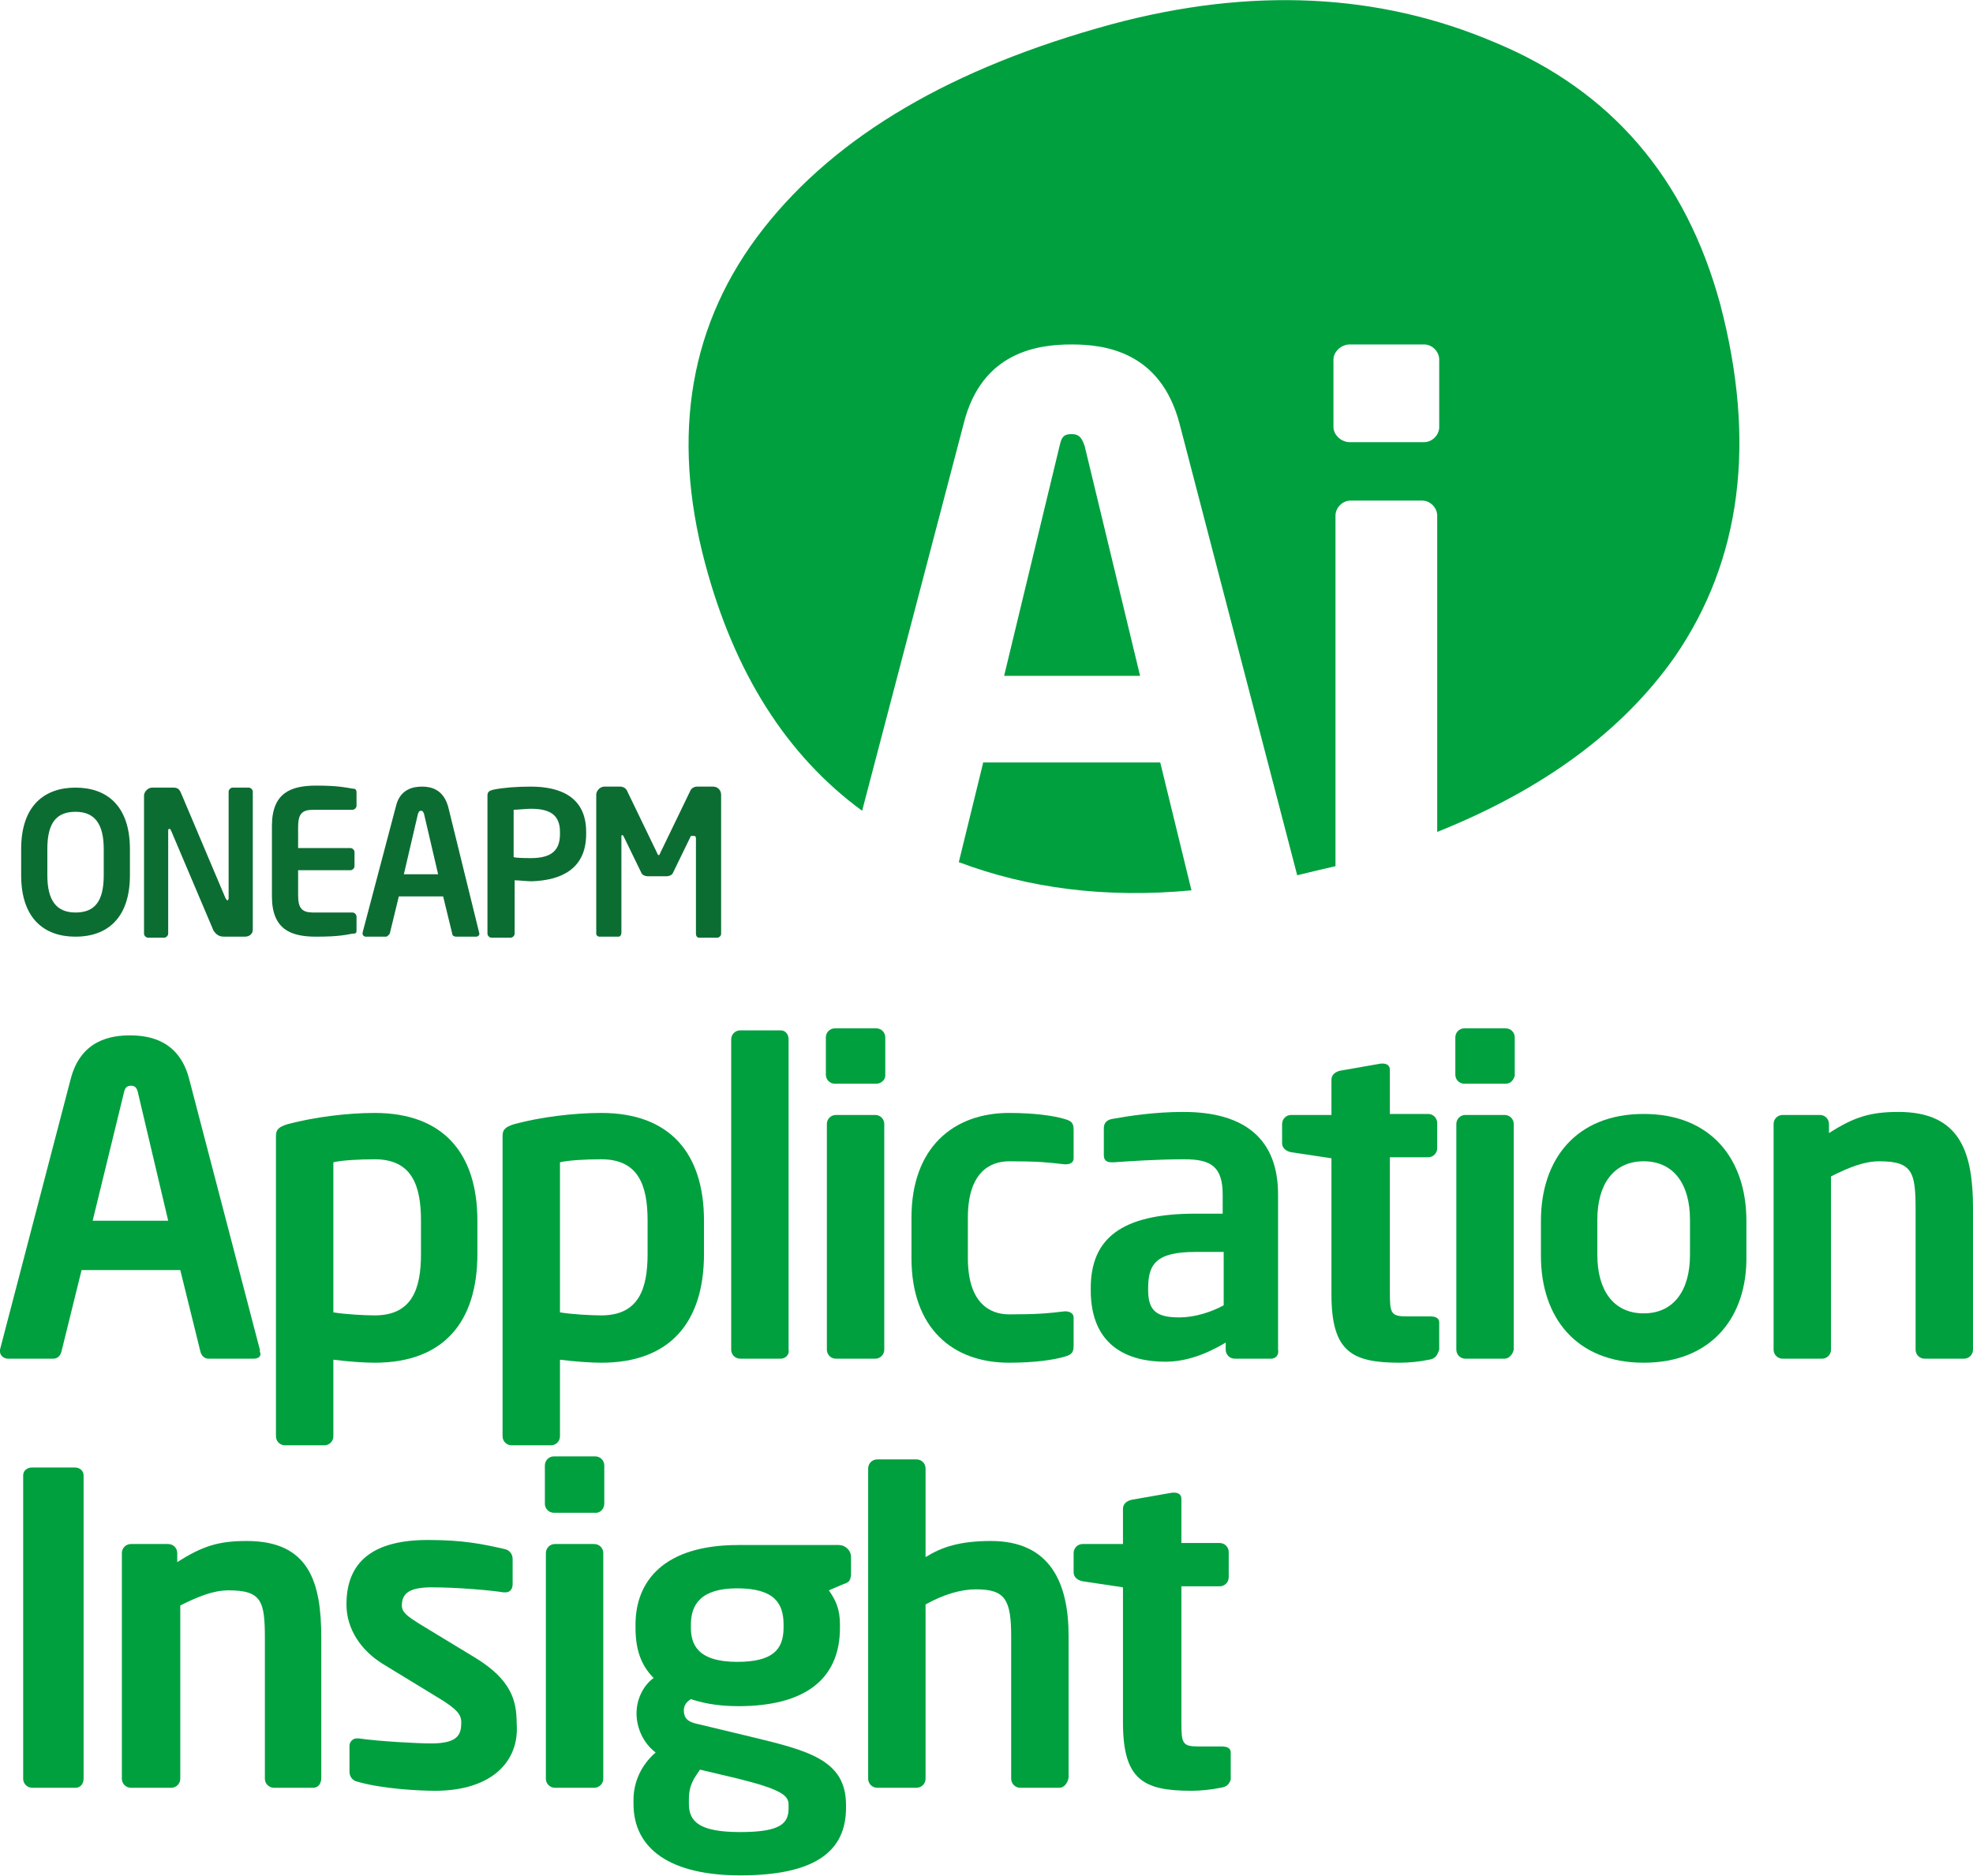
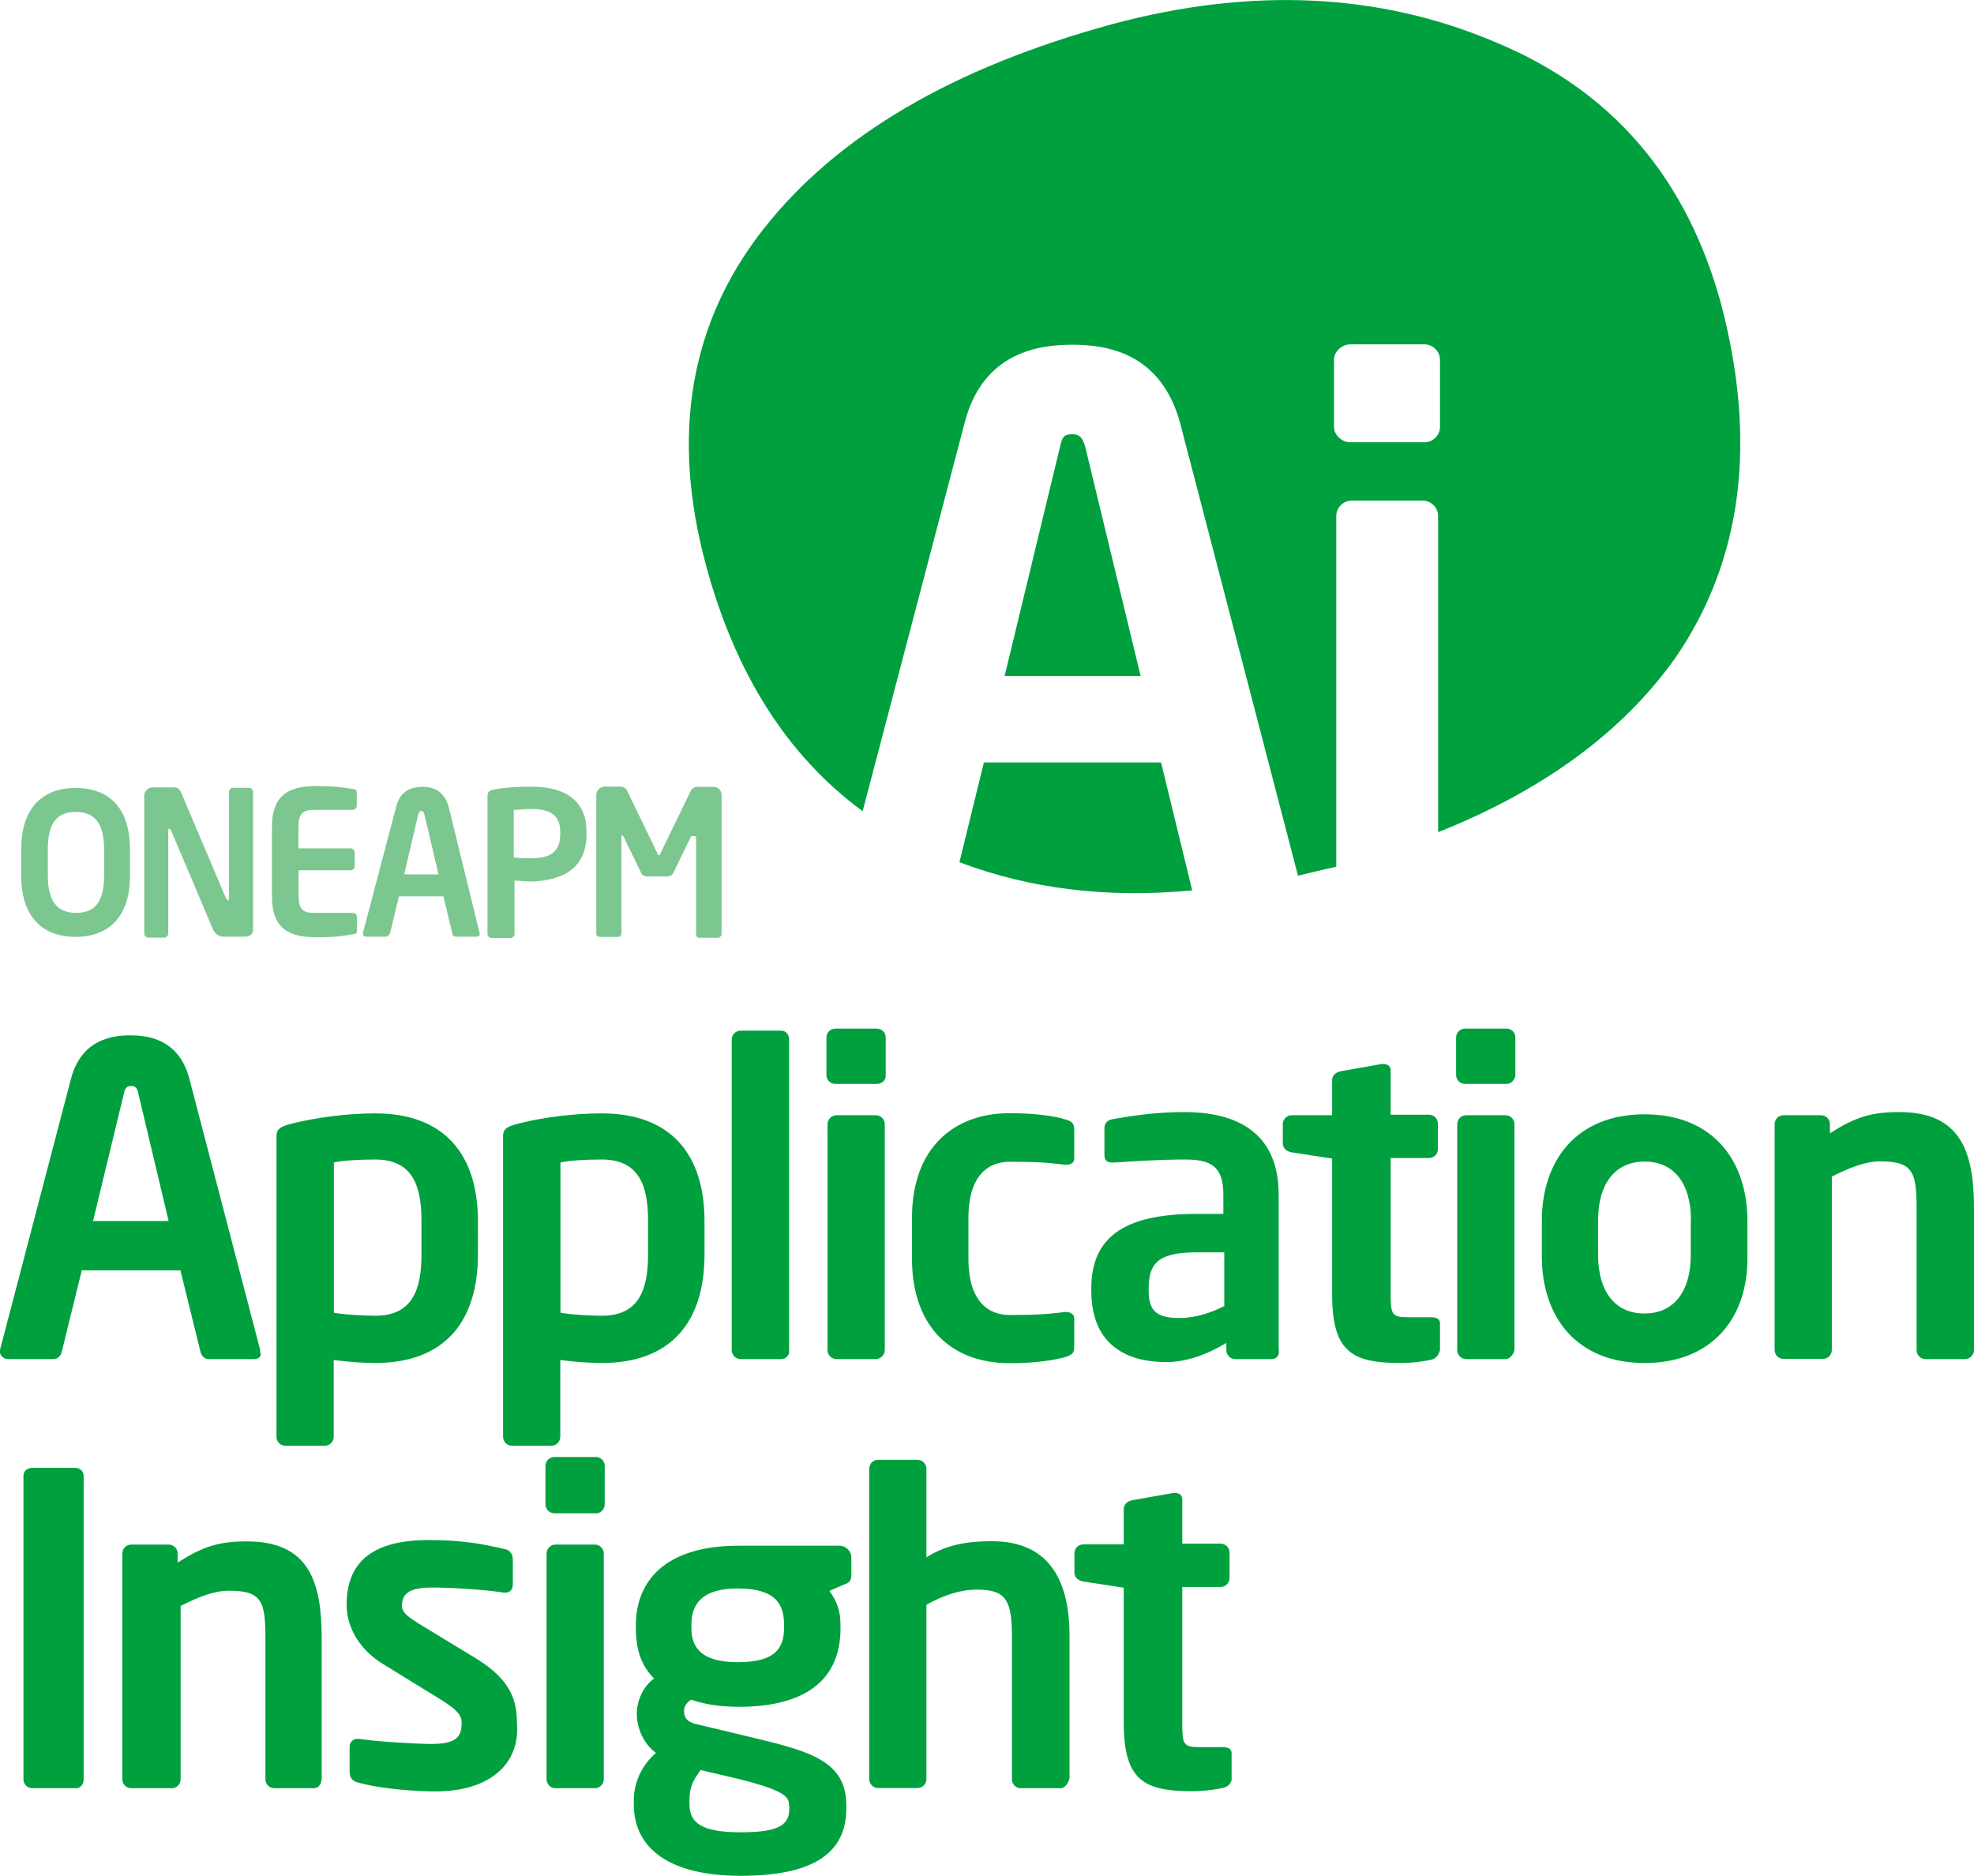
- <svg xmlns="http://www.w3.org/2000/svg" version="1.1" id="图层_1" x="0px" y="0px" viewBox="0 0 195.9 186.2" enable-background="new 0 0 195.9 186.2" xml:space="preserve">
+ <svg xmlns="http://www.w3.org/2000/svg" version="1.1" id="图层_1" x="0px" y="0px" viewBox="0 0 1052.4 1000" enable-background="new 0 0 1052.4 1000" xml:space="preserve">
  <g>
    <g>
-       <path fill="#00A03F" d="M97.6,75.8l-2.4,9.8c6.9,2.6,14.6,3.6,23.1,2.8l-3.1-12.7H97.6z M106.4,43.1c-0.8,0-1,0.3-1.2,1.2    l-5.5,22.8h13.5l-5.5-22.8C107.4,43.4,107.1,43.1,106.4,43.1z M170.8,30.2C167.4,17.7,160,9,148.4,4.2c-11.5-4.9-24.2-5.5-38-1.8    c-15.8,4.3-27.3,11-34.6,20.3C68.5,32,66.6,43.1,70,55.9c2.9,10.9,8.1,19.1,15.6,24.6L95.7,42c1.8-7.1,7.4-7.8,10.7-7.8    c3.3,0,8.8,0.7,10.7,7.8l11.7,44.9c1.2-0.3,2.5-0.6,3.8-0.9V51.2c0-0.8,0.7-1.5,1.5-1.5h7.1c0.8,0,1.5,0.7,1.5,1.5v31.4    c10.5-4.2,18.4-10,23.6-17.4C172.9,55.6,174.4,43.9,170.8,30.2z M142.9,42.4c0,0.8-0.7,1.5-1.5,1.5h-7.4c-0.8,0-1.6-0.7-1.6-1.5    v-6.7c0-0.8,0.8-1.5,1.6-1.5h7.4c0.8,0,1.5,0.7,1.5,1.5V42.4z" />
+       <g>
+         <path fill="#00A03F" d="M524.4,407.1l-12.9,52.6c37,14,78.4,19.4,124.1,15l-16.6-68.2h-94.5L524.4,407.1L524.4,407.1z      M571.6,231.5c-4.3,0-5.4,1.6-6.4,6.4l-29.6,122.5h72.5l-29.6-122.5C577,233.1,575.4,231.5,571.6,231.5z M917.6,162.2     C899.3,95,859.6,48.3,797.3,22.5C735.5-3.8,667.4-7,593.2,12.8C508.3,36,446.5,72,407.2,121.9s-49.5,109.5-31.1,178.4     c15.6,58.5,43.5,102.6,83.8,132.2l54.3-206.8c9.7-38.1,39.8-41.9,57.5-41.9s47.2,3.8,57.5,41.9l62.8,241.2     c6.4-1.6,13.5-3.3,20.4-4.8V275c0-4.3,3.8-8.1,8.1-8.1h38.1c4.3,0,8.1,3.8,8.1,8.1v168.7c56.4-22.5,98.8-53.7,126.8-93.4     C928.8,298.6,936.9,235.8,917.6,162.2z M767.7,227.7c0,4.3-3.8,8.1-8.1,8.1h-39.8c-4.3,0-8.6-3.8-8.6-8.1v-36     c0-4.3,4.3-8.1,8.6-8.1h39.8c4.3,0,8.1,3.8,8.1,8.1V227.7z" />
+       </g>
+       <g>
+         <path fill="#00A03F" d="M135.4,724.6h-24.2c-2.1,0-3.8-1.6-4.3-3.8l-10.7-43.5H43.6l-10.7,43.5c-0.5,2.1-2.1,3.8-4.3,3.8H4.3     c-2.1,0-4.3-1.6-4.3-3.8c0,0,0-0.5,0-1.1l37.7-144c5.4-21.5,22-23.7,31.7-23.7s26.3,2.1,31.7,23.7l37.6,144c0,0.5,0,1.1,0,1.1     C139.7,722.9,138.2,724.6,135.4,724.6z M73.7,582.8c-0.5-2.7-1.6-3.8-3.8-3.8s-3.3,1.1-3.8,3.8l-16.5,68.2h40.3L73.7,582.8z" />
+         <path fill="#00A03F" d="M199.9,726.7c-5.4,0-13.5-0.5-22-1.6V766c0,2.7-2.1,4.8-4.8,4.8h-20.9c-2.7,0-4.8-2.1-4.8-4.8V605.9     c0-3.3,1.1-4.8,6.4-6.4c14.5-3.8,31.7-5.9,46.2-5.9c37,0,54.8,22,54.8,57.5v17.7C254.8,704.7,237,726.7,199.9,726.7z      M224.7,650.9c0-18.8-4.8-32.7-24.7-32.7c-8.1,0-17.7,0.5-22,1.6v80.1c6.4,1.1,16.6,1.6,22,1.6c19.9,0,24.7-14,24.7-32.7V650.9z" />
+         <path fill="#00A03F" d="M320.7,726.7c-5.4,0-13.5-0.5-22-1.6V766c0,2.7-2.1,4.8-4.8,4.8H273c-2.7,0-4.8-2.1-4.8-4.8V605.9     c0-3.3,1.1-4.8,6.4-6.4c14-3.8,31.7-5.9,46.2-5.9c37,0,54.8,22,54.8,57.5v17.7C375.6,704.7,357.9,726.7,320.7,726.7z      M345.5,650.9c0-18.8-4.8-32.7-24.7-32.7c-8.1,0-17.7,0.5-22,1.6v80.1c6.4,1.1,16.6,1.6,22,1.6c19.9,0,24.7-14,24.7-32.7V650.9z" />
+         <path fill="#00A03F" d="M416.4,724.6h-21.5c-2.7,0-4.8-2.1-4.8-4.8V554.3c0-2.7,2.1-4.8,4.8-4.8h21.5c2.7,0,4.3,2.1,4.3,4.8     v165.4C421.2,722.4,419.1,724.6,416.4,724.6z" />
+         <path fill="#00A03F" d="M467.4,577.9h-22c-2.7,0-4.8-2.1-4.8-4.8v-19.9c0-2.7,2.1-4.8,4.8-4.8h22c2.7,0,4.8,2.1,4.8,4.8v20.4     C472.3,575.8,470.2,577.9,467.4,577.9z M466.9,724.6H446c-2.7,0-4.8-2.1-4.8-4.8V599.4c0-2.7,2.1-4.8,4.8-4.8h20.9     c2.7,0,4.8,2.1,4.8,4.8v120.3C471.7,722.4,469.5,724.6,466.9,724.6z" />
+         <path fill="#00A03F" d="M567.9,723.5c-5.4,1.6-15.6,3.3-29.6,3.3c-30.1,0-52.1-18.3-52.1-55.9v-21.5c0-37.6,22.5-55.9,52.1-55.9     c14,0,24.2,1.6,29.6,3.3c3.8,1.1,4.8,2.1,4.8,5.9v15c0,2.1-1.6,3.3-4.3,3.3h-0.5c-9.2-1.1-14.5-1.6-29.6-1.6     c-10.7,0-22,6.4-22,30.1V671c0,23.7,11.3,30.1,22,30.1c15,0,20.4-0.5,29.6-1.6h0.5c2.1,0,4.3,1.1,4.3,3.3v15     C572.8,721.3,571.6,722.4,567.9,723.5z" />
+         <path fill="#00A03F" d="M678,724.6h-19.4c-2.7,0-4.8-2.1-4.8-4.8V716c-10.7,6.4-21.5,10.2-32.2,10.2c-18.8,0-39.8-7.5-39.8-38.1     V687c0-26.3,16.1-39.8,55.9-39.8h14.5v-10.2c0-15-6.4-18.8-20.4-18.8c-14.5,0-30.1,1.1-37.6,1.6c-0.5,0-1.1,0-1.1,0     c-2.1,0-4.3-0.5-4.3-3.8v-14.5c0-2.7,1.6-4.3,4.3-4.8c9.2-1.6,22.5-3.8,38.1-3.8c32.7,0,50.5,14.5,50.5,44.1v82.7     C682.3,722.4,680.7,724.6,678,724.6z M652.2,667.7h-14.5c-20.9,0-25.3,6.4-25.3,19.4v1.1c0,11.3,4.8,14.5,16.6,14.5     c8.1,0,16.6-2.7,23.7-6.4v-28.5L652.2,667.7L652.2,667.7z" />
+         <path fill="#00A03F" d="M762.3,725.1c-5.4,1.1-10.7,1.6-15.6,1.6c-25.8,0-36.5-5.9-36.5-36.5v-72.5l-21.5-3.3     c-2.7-0.5-4.8-2.1-4.8-4.8v-10.2c0-2.7,2.1-4.8,4.8-4.8h21.5v-18.7c0-2.7,2.1-4.3,4.8-4.8l21.5-3.8c0,0,0.5,0,1.1,0     c2.1,0,3.8,1.1,3.8,3.3v23.7h20.4c2.7,0,4.8,2.1,4.8,4.8v13.5c0,2.7-2.1,4.8-4.8,4.8h-20.4v72c0,11.3,0.5,12.9,9.2,12.9h12.3     c3.3,0,4.8,1.1,4.8,3.3V720C766.6,722.9,765.5,724.6,762.3,725.1z" />
+         <path fill="#00A03F" d="M803.1,577.9h-22c-2.7,0-4.8-2.1-4.8-4.8v-19.9c0-2.7,2.1-4.8,4.8-4.8h22c2.7,0,4.8,2.1,4.8,4.8v20.4     C807.4,575.8,805.8,577.9,803.1,577.9z M802.6,724.6h-20.9c-2.7,0-4.8-2.1-4.8-4.8V599.4c0-2.7,2.1-4.8,4.8-4.8h20.9     c2.7,0,4.8,2.1,4.8,4.8v120.3C806.9,722.4,804.8,724.6,802.6,724.6z" />
+         <path fill="#00A03F" d="M876.8,726.7c-36,0-54.8-24.2-54.8-56.9v-18.8c0-32.7,18.8-56.9,54.8-56.9s54.8,24.2,54.8,56.9v18.8     C932.1,702,913.3,726.7,876.8,726.7z M901.5,650.4c0-18.8-8.6-31.1-24.7-31.1S852,631.6,852,650.4v18.8     c0,18.8,8.6,31.1,24.7,31.1s24.7-12.3,24.7-31.1V650.4z" />
+         <path fill="#00A03F" d="M1047.5,724.6h-20.9c-2.7,0-4.8-2.1-4.8-4.8V645c0-19.9-1.6-25.8-19.4-25.8c-8.1,0-16.1,3.3-25.8,8.1     v92.4c0,2.7-2.1,4.8-4.8,4.8h-20.9c-2.7,0-4.8-2.1-4.8-4.8V599.4c0-2.7,2.1-4.8,4.8-4.8h19.9c2.7,0,4.8,2.1,4.8,4.8v4.8     c13.5-8.6,22-11.3,37-11.3c33.3,0,39.8,22,39.8,51.6v75.2C1052.4,722.4,1050.3,724.6,1047.5,724.6z" />
+         <path fill="#00A03F" d="M40.4,953.4H17.3c-2.7,0-4.8-2.1-4.8-4.8V786.9c0-2.7,2.1-4.3,4.8-4.3h22.5c2.7,0,4.8,1.6,4.8,4.3v161.6     C44.7,951.3,43,953.4,40.4,953.4z" />
+         <path fill="#00A03F" d="M167.2,953.4h-20.9c-2.7,0-4.8-2.1-4.8-4.8v-74.7c0-19.9-1.6-25.8-19.4-25.8c-8.1,0-16.1,3.3-25.8,8.1     v92.4c0,2.7-2.1,4.8-4.8,4.8H70c-2.7,0-4.8-2.1-4.8-4.8V828.3c0-2.7,2.1-4.8,4.8-4.8h19.9c2.7,0,4.8,2.1,4.8,4.8v4.8     c13.5-8.6,22-11.3,37-11.3c33.3,0,39.8,22,39.8,51.6v74.7C171.4,951.3,169.8,953.4,167.2,953.4z" />
+         <path fill="#00A03F" d="M232.1,955.1c-9.2,0-28.5-1.1-41.4-4.8c-2.7-0.5-4.3-2.7-4.3-5.4v-14c0-1.6,1.6-3.8,3.8-3.8     c0.5,0,0.5,0,1.1,0c11.3,1.6,31.7,2.7,38.7,2.7c14.5,0,16.1-4.8,16.1-11.3c0-4.3-2.7-6.9-10.2-11.8l-31.7-19.5     c-11.3-6.9-19.4-18.3-19.4-31.7c0-23.2,14.5-34.4,43.5-34.4c18.8,0,29,2.1,40.8,4.8c2.7,0.5,4.3,2.7,4.3,5.4v13.5     c0,2.7-1.6,4.3-3.8,4.3c-0.5,0-0.5,0-1.1,0c-6.4-1.1-24.7-2.7-38.1-2.7c-11.3,0-16.1,2.7-16.1,9.7c0,3.8,3.3,5.9,9.2,9.7     l30.1,18.3c19.4,11.8,22,23.2,22,34.9C277.3,939.5,262.2,955.1,232.1,955.1z" />
+         <path fill="#00A03F" d="M318.1,806.8h-22.5c-2.7,0-4.8-2.1-4.8-4.8v-20.4c0-2.7,2.1-4.8,4.8-4.8h22c2.7,0,4.8,2.1,4.8,4.8v20.4     C322.4,804.6,320.2,806.8,318.1,806.8z M317.1,953.4h-20.9c-2.7,0-4.8-2.1-4.8-4.8V828.3c0-2.7,2.1-4.8,4.8-4.8h20.9     c2.7,0,4.8,2.1,4.8,4.8v120.3C321.9,951.3,319.7,953.4,317.1,953.4z" />
+         <path fill="#00A03F" d="M449.7,844.9l-7.5,3.3c3.8,5.4,5.9,10.2,5.9,18.3v1.6c0,28.5-19.9,41.9-54.3,41.9     c-12.3,0-20.4-2.1-25.3-3.8c-2.7,1.6-3.8,3.8-3.8,5.9c0,4.8,2.7,6.4,8.1,7.5l26.8,6.4c31.1,7.5,51.6,12.3,51.6,36.5v1.6     c0,23.7-17.2,36-56.4,36c-37,0-56.9-14-56.9-38.1v-2.1c0-9.7,4.3-18.8,11.8-25.3c-6.4-4.8-10.2-12.9-10.2-20.9l0,0     c0-6.9,3.3-14.5,9.2-18.8c-6.9-6.9-9.7-15.6-9.7-26.8v-1.6c0-23,15-42.4,54.8-42.4h53.7c3.3,0,6.4,2.7,6.4,6.4v9.7     C453.4,843.3,452.9,843.8,449.7,844.9z M420.7,962.5c0-4.8-3.3-8.1-26.8-14l-20.4-4.8c-3.3,4.8-5.9,8.1-5.9,16.1v2.1     c0,9.7,5.9,15,27.4,15c22,0,25.8-4.8,25.8-12.9V962.5z M418,866.3c0-11.3-4.8-19.4-24.7-19.4c-19.4,0-24.7,8.6-24.7,19.4v1.6     c0,8.6,3.3,18.3,24.7,18.3c18.8,0,24.7-6.4,24.7-18.3V866.3z" />
+         <path fill="#00A03F" d="M565.2,953.4h-20.9c-2.7,0-4.8-2.1-4.8-4.8v-75.8c0-19.9-3.3-25.3-18.8-25.3c-8.1,0-17.2,2.7-26.8,8.1     v92.9c0,2.7-2.1,4.8-4.8,4.8h-20.9c-2.7,0-4.8-2.1-4.8-4.8V783.1c0-2.7,2.1-4.8,4.8-4.8h20.9c2.7,0,4.8,2.1,4.8,4.8v47.2     c8.6-5.4,18.3-8.6,34.9-8.6c31.7,0,41.4,22.5,41.4,50.5V948C569.5,951.3,567.4,953.4,565.2,953.4z" />
+         <path fill="#00A03F" d="M651.2,953.4c-5.4,1.1-10.7,1.6-15.6,1.6c-25.8,0-36.5-5.9-36.5-36.5v-72l-21.5-3.3     c-2.7-0.5-4.8-2.1-4.8-4.8v-10.2c0-2.7,2.1-4.8,4.8-4.8h21.5v-18.8c0-2.7,2.1-4.3,4.8-4.8l21.5-3.8c0,0,0.5,0,1.1,0     c2.1,0,3.8,1.1,3.8,3.3v23.7h20.4c2.7,0,4.8,2.1,4.8,4.8v13.5c0,2.7-2.1,4.8-4.8,4.8h-20.4v72.5c0,11.3,0.5,12.9,9.2,12.9h12.3     c3.3,0,4.8,1.1,4.8,3.3v14.5C655.5,951.8,654.3,952.8,651.2,953.4z" />
+       </g>
    </g>
    <g>
-       <path fill="#00A03F" d="M25.2,134.9h-4.5c-0.4,0-0.7-0.3-0.8-0.7l-2-8.1H8.1l-2,8.1c-0.1,0.4-0.4,0.7-0.8,0.7H0.8    c-0.4,0-0.8-0.3-0.8-0.7c0,0,0-0.1,0-0.2l7-26.8c1-4,4.1-4.4,5.9-4.4c1.8,0,4.9,0.4,5.9,4.4l7,26.8c0,0.1,0,0.2,0,0.2    C26,134.6,25.7,134.9,25.2,134.9z M13.7,108.5c-0.1-0.5-0.3-0.7-0.7-0.7c-0.4,0-0.6,0.2-0.7,0.7l-3.1,12.7h7.5L13.7,108.5z" />
-       <path fill="#00A03F" d="M37.2,135.3c-1,0-2.5-0.1-4.1-0.3v7.6c0,0.5-0.4,0.9-0.9,0.9h-3.9c-0.5,0-0.9-0.4-0.9-0.9v-29.8    c0-0.6,0.2-0.9,1.2-1.2c2.7-0.7,5.9-1.1,8.6-1.1c6.9,0,10.2,4.1,10.2,10.7v3.3C47.4,131.2,44.1,135.3,37.2,135.3z M41.8,121.2    c0-3.5-0.9-6.1-4.6-6.1c-1.5,0-3.3,0.1-4.1,0.3v14.9c1.2,0.2,3.1,0.3,4.1,0.3c3.7,0,4.6-2.6,4.6-6.1V121.2z" />
-       <path fill="#00A03F" d="M59.7,135.3c-1,0-2.5-0.1-4.1-0.3v7.6c0,0.5-0.4,0.9-0.9,0.9h-3.9c-0.5,0-0.9-0.4-0.9-0.9v-29.8    c0-0.6,0.2-0.9,1.2-1.2c2.6-0.7,5.9-1.1,8.6-1.1c6.9,0,10.2,4.1,10.2,10.7v3.3C69.9,131.2,66.6,135.3,59.7,135.3z M64.3,121.2    c0-3.5-0.9-6.1-4.6-6.1c-1.5,0-3.3,0.1-4.1,0.3v14.9c1.2,0.2,3.1,0.3,4.1,0.3c3.7,0,4.6-2.6,4.6-6.1V121.2z" />
-       <path fill="#00A03F" d="M77.5,134.9h-4c-0.5,0-0.9-0.4-0.9-0.9v-30.8c0-0.5,0.4-0.9,0.9-0.9h4c0.5,0,0.8,0.4,0.8,0.9V134    C78.4,134.5,78,134.9,77.5,134.9z" />
-       <path fill="#00A03F" d="M87,107.6h-4.1c-0.5,0-0.9-0.4-0.9-0.9V103c0-0.5,0.4-0.9,0.9-0.9H87c0.5,0,0.9,0.4,0.9,0.9v3.8    C87.9,107.2,87.5,107.6,87,107.6z M86.9,134.9H83c-0.5,0-0.9-0.4-0.9-0.9v-22.4c0-0.5,0.4-0.9,0.9-0.9h3.9c0.5,0,0.9,0.4,0.9,0.9    V134C87.8,134.5,87.4,134.9,86.9,134.9z" />
-       <path fill="#00A03F" d="M105.7,134.7c-1,0.3-2.9,0.6-5.5,0.6c-5.6,0-9.7-3.4-9.7-10.4v-4c0-7,4.2-10.4,9.7-10.4    c2.6,0,4.5,0.3,5.5,0.6c0.7,0.2,0.9,0.4,0.9,1.1v2.8c0,0.4-0.3,0.6-0.8,0.6c0,0-0.1,0-0.1,0c-1.7-0.2-2.7-0.3-5.5-0.3    c-2,0-4.1,1.2-4.1,5.6v4c0,4.4,2.1,5.6,4.1,5.6c2.8,0,3.8-0.1,5.5-0.3c0,0,0.1,0,0.1,0c0.4,0,0.8,0.2,0.8,0.6v2.8    C106.6,134.3,106.4,134.5,105.7,134.7z" />
-       <path fill="#00A03F" d="M126.2,134.9h-3.6c-0.5,0-0.9-0.4-0.9-0.9v-0.7c-2,1.2-4,1.9-6,1.9c-3.5,0-7.4-1.4-7.4-7.1v-0.2    c0-4.9,3-7.4,10.4-7.4h2.7v-1.9c0-2.8-1.2-3.5-3.8-3.5c-2.7,0-5.6,0.2-7,0.3c-0.1,0-0.2,0-0.2,0c-0.4,0-0.8-0.1-0.8-0.7v-2.7    c0-0.5,0.3-0.8,0.8-0.9c1.7-0.3,4.2-0.7,7.1-0.7c6.1,0,9.4,2.7,9.4,8.2v15.4C127,134.5,126.7,134.9,126.2,134.9z M121.4,124.3    h-2.7c-3.9,0-4.7,1.2-4.7,3.6v0.2c0,2.1,0.9,2.7,3.1,2.7c1.5,0,3.1-0.5,4.4-1.2V124.3z" />
-       <path fill="#00A03F" d="M141.9,135c-1,0.2-2,0.3-2.9,0.3c-4.8,0-6.8-1.1-6.8-6.8V115l-4-0.6c-0.5-0.1-0.9-0.4-0.9-0.9v-1.9    c0-0.5,0.4-0.9,0.9-0.9h4v-3.5c0-0.5,0.4-0.8,0.9-0.9l4-0.7c0,0,0.1,0,0.2,0c0.4,0,0.7,0.2,0.7,0.6v4.4h3.8c0.5,0,0.9,0.4,0.9,0.9    v2.5c0,0.5-0.4,0.9-0.9,0.9h-3.8v13.4c0,2.1,0.1,2.4,1.7,2.4h2.3c0.6,0,0.9,0.2,0.9,0.6v2.7C142.7,134.6,142.5,134.9,141.9,135z" />
-       <path fill="#00A03F" d="M149.5,107.6h-4.1c-0.5,0-0.9-0.4-0.9-0.9V103c0-0.5,0.4-0.9,0.9-0.9h4.1c0.5,0,0.9,0.4,0.9,0.9v3.8    C150.3,107.2,150,107.6,149.5,107.6z M149.4,134.9h-3.9c-0.5,0-0.9-0.4-0.9-0.9v-22.4c0-0.5,0.4-0.9,0.9-0.9h3.9    c0.5,0,0.9,0.4,0.9,0.9V134C150.2,134.5,149.8,134.9,149.4,134.9z" />
-       <path fill="#00A03F" d="M163.2,135.3c-6.7,0-10.2-4.5-10.2-10.6v-3.5c0-6.1,3.5-10.6,10.2-10.6c6.7,0,10.2,4.5,10.2,10.6v3.5    C173.5,130.7,170,135.3,163.2,135.3z M167.8,121.1c0-3.5-1.6-5.8-4.6-5.8s-4.6,2.3-4.6,5.8v3.5c0,3.5,1.6,5.8,4.6,5.8    s4.6-2.3,4.6-5.8V121.1z" />
-       <path fill="#00A03F" d="M195,134.9h-3.9c-0.5,0-0.9-0.4-0.9-0.9v-13.9c0-3.7-0.3-4.8-3.6-4.8c-1.5,0-3,0.6-4.8,1.5V134    c0,0.5-0.4,0.9-0.9,0.9H177c-0.5,0-0.9-0.4-0.9-0.9v-22.4c0-0.5,0.4-0.9,0.9-0.9h3.7c0.5,0,0.9,0.4,0.9,0.9v0.9    c2.5-1.6,4.1-2.1,6.9-2.1c6.2,0,7.4,4.1,7.4,9.6V134C195.9,134.5,195.5,134.9,195,134.9z" />
-       <path fill="#00A03F" d="M7.5,177.5H3.2c-0.5,0-0.9-0.4-0.9-0.9v-30.1c0-0.5,0.4-0.8,0.9-0.8h4.2c0.5,0,0.9,0.3,0.9,0.8v30.1    C8.3,177.1,8,177.5,7.5,177.5z" />
-       <path fill="#00A03F" d="M31.1,177.5h-3.9c-0.5,0-0.9-0.4-0.9-0.9v-13.9c0-3.7-0.3-4.8-3.6-4.8c-1.5,0-3,0.6-4.8,1.5v17.2    c0,0.5-0.4,0.9-0.9,0.9H13c-0.5,0-0.9-0.4-0.9-0.9v-22.4c0-0.5,0.4-0.9,0.9-0.9h3.7c0.5,0,0.9,0.4,0.9,0.9v0.9    c2.5-1.6,4.1-2.1,6.9-2.1c6.2,0,7.4,4.1,7.4,9.6v13.9C31.9,177.1,31.6,177.5,31.1,177.5z" />
-       <path fill="#00A03F" d="M43.2,177.8c-1.7,0-5.3-0.2-7.7-0.9c-0.5-0.1-0.8-0.5-0.8-1v-2.6c0-0.3,0.3-0.7,0.7-0.7c0.1,0,0.1,0,0.2,0    c2.1,0.3,5.9,0.5,7.2,0.5c2.7,0,3-0.9,3-2.1c0-0.8-0.5-1.3-1.9-2.2l-5.9-3.6c-2.1-1.3-3.6-3.4-3.6-5.9c0-4.3,2.7-6.4,8.1-6.4    c3.5,0,5.4,0.4,7.6,0.9c0.5,0.1,0.8,0.5,0.8,1v2.5c0,0.5-0.3,0.8-0.7,0.8c-0.1,0-0.1,0-0.2,0c-1.2-0.2-4.6-0.5-7.1-0.5    c-2.1,0-3,0.5-3,1.8c0,0.7,0.6,1.1,1.7,1.8l5.6,3.4c3.6,2.2,4.1,4.3,4.1,6.5C51.6,174.9,48.8,177.8,43.2,177.8z" />
-       <path fill="#00A03F" d="M59.2,150.2H55c-0.5,0-0.9-0.4-0.9-0.9v-3.8c0-0.5,0.4-0.9,0.9-0.9h4.1c0.5,0,0.9,0.4,0.9,0.9v3.8    C60,149.8,59.6,150.2,59.2,150.2z M59,177.5h-3.9c-0.5,0-0.9-0.4-0.9-0.9v-22.4c0-0.5,0.4-0.9,0.9-0.9H59c0.5,0,0.9,0.4,0.9,0.9    v22.4C59.9,177.1,59.5,177.5,59,177.5z" />
-       <path fill="#00A03F" d="M83.7,157.3l-1.4,0.6c0.7,1,1.1,1.9,1.1,3.4v0.3c0,5.3-3.7,7.8-10.1,7.8c-2.3,0-3.8-0.4-4.7-0.7    c-0.5,0.3-0.7,0.7-0.7,1.1c0,0.9,0.5,1.2,1.5,1.4l5,1.2c5.8,1.4,9.6,2.3,9.6,6.8v0.3c0,4.4-3.2,6.7-10.5,6.7    c-6.9,0-10.6-2.6-10.6-7.1v-0.4c0-1.8,0.8-3.5,2.2-4.7c-1.2-0.9-1.9-2.4-1.9-3.9v0c0-1.3,0.6-2.7,1.7-3.5c-1.3-1.3-1.8-2.9-1.8-5    v-0.3c0-4.3,2.8-7.9,10.2-7.9h10c0.6,0,1.2,0.5,1.2,1.2v1.8C84.4,157,84.3,157.1,83.7,157.3z M78.3,179.2c0-0.9-0.6-1.5-5-2.6    l-3.8-0.9c-0.6,0.9-1.1,1.5-1.1,3v0.4c0,1.8,1.1,2.8,5.1,2.8c4.1,0,4.8-0.9,4.8-2.4V179.2z M77.8,161.3c0-2.1-0.9-3.6-4.6-3.6    c-3.6,0-4.6,1.6-4.6,3.6v0.3c0,1.6,0.6,3.4,4.6,3.4c3.5,0,4.6-1.2,4.6-3.4V161.3z" />
-       <path fill="#00A03F" d="M105.2,177.5h-3.9c-0.5,0-0.9-0.4-0.9-0.9v-14.1c0-3.7-0.6-4.7-3.5-4.7c-1.5,0-3.2,0.5-5,1.5v17.3    c0,0.5-0.4,0.9-0.9,0.9h-3.9c-0.5,0-0.9-0.4-0.9-0.9v-30.8c0-0.5,0.4-0.9,0.9-0.9H91c0.5,0,0.9,0.4,0.9,0.9v8.8    c1.6-1,3.4-1.6,6.5-1.6c5.9,0,7.7,4.2,7.7,9.4v14.1C106,177.1,105.6,177.5,105.2,177.5z" />
-       <path fill="#00A03F" d="M121.2,177.5c-1,0.2-2,0.3-2.9,0.3c-4.8,0-6.8-1.1-6.8-6.8v-13.4l-4-0.6c-0.5-0.1-0.9-0.4-0.9-0.9v-1.9    c0-0.5,0.4-0.9,0.9-0.9h4v-3.5c0-0.5,0.4-0.8,0.9-0.9l4-0.7c0,0,0.1,0,0.2,0c0.4,0,0.7,0.2,0.7,0.6v4.4h3.8c0.5,0,0.9,0.4,0.9,0.9    v2.5c0,0.5-0.4,0.9-0.9,0.9h-3.8V171c0,2.1,0.1,2.4,1.7,2.4h2.3c0.6,0,0.9,0.2,0.9,0.6v2.7C122,177.2,121.8,177.4,121.2,177.5z" />
+       <path fill="#7CC790" d="M69.3,466.8v-14c0-23.2-12.3-32.7-29-32.7s-29,9.7-29,32.7v14c0,23,12.3,32.7,29,32.7    S69.3,489.8,69.3,466.8z M55.5,466.8c0,14-4.8,19.9-15,19.9s-15-6.5-15-19.9v-14c0-14,4.8-19.9,15-19.9s15,6.4,15,19.9V466.8z" />
+       <path fill="#7CC790" d="M134.9,495.7v-73.6c0-1.1-1.1-2.1-2.1-2.1h-8.6c-1.1,0-2.1,1.1-2.1,2.1v56.9c0,0.5-0.5,1.1-0.5,1.1    c-0.5,0-0.5-0.5-1.1-1.1l-23.7-55.9c-1.1-2.7-2.1-3.3-4.3-3.3H81.2c-2.1,0-4.3,2.1-4.3,4.3v73.7c0,1.1,1.1,2.1,2.1,2.1h8.6    c1.1,0,2.1-1.1,2.1-2.1v-54.8c0-0.5,0-1.1,0.5-1.1s0.5,0,1.1,1.1l22.5,53.1c2.1,3.3,4.3,3.3,6.4,3.3h10.2    C133.3,499.5,134.9,497.9,134.9,495.7z" />
+       <path fill="#7CC790" d="M190.3,495.7v-6.9c0-1.1-1.1-2.1-2.1-2.1h-20.9c-5.9,0-8.1-2.1-8.1-9.2v-13.5H187c1.1,0,2.1-1.1,2.1-2.1    v-7.5c0-1.1-1.1-2.1-2.1-2.1h-27.9v-11.3c0-6.9,2.1-9.2,8.1-9.2h20.9c1.1,0,2.1-1.1,2.1-2.1v-6.9c0-1.6-0.5-2.1-2.1-2.1    c-3.3-0.5-7.5-1.6-19.4-1.6c-13.5,0-23.7,3.8-23.7,21.5v37.6c0,17.7,10.2,21.5,23.7,21.5c12.3,0,16.1-1.1,19.4-1.6    C190.3,497.9,190.3,497.3,190.3,495.7z" />
+       <path fill="#7CC790" d="M255.8,497.9C255.8,497.9,255.8,497.3,255.8,497.9l-16.6-67.7c-2.7-9.7-9.7-10.7-14-10.7    c-4.3,0-11.8,1.1-14,10.7l-17.7,67.1v0.5c0,1.1,1.1,1.6,1.6,1.6h10.7c1.1,0,1.6-1.1,2.1-1.6l4.8-19.9h23.7l4.8,19.9    c0,1.1,1.1,1.6,2.1,1.6h10.7C254.8,499.5,255.8,499,255.8,497.9z M233.8,466.2h-18.3L223,434c0.5-1.1,0.5-1.6,1.6-1.6    s1.1,0.5,1.6,1.6L233.8,466.2z" />
+       <path fill="#7CC790" d="M312.7,444.7v-1.1c0-18.8-14-24.2-29.6-24.2c-7.5,0-14.5,0.5-19.9,1.6c-2.1,0.5-3.3,1.1-3.3,3.3v73.7    c0,1.1,1.1,2.1,2.1,2.1h10.2c1.1,0,2.1-1.1,2.1-2.1v-28.5c2.1,0,6.4,0.5,9.2,0.5C299.3,469.4,312.7,463.5,312.7,444.7z     M298.7,444.7c0,8.6-4.3,12.9-15.6,12.9c-1.6,0-7.5,0-9.2-0.5v-25.3c1.6,0,6.9-0.5,9.2-0.5c10.2,0,15.6,3.3,15.6,12.3V444.7z" />
+       <path fill="#7CC790" d="M384.7,497.9v-74.1c0-2.1-1.6-4.3-4.3-4.3h-8.6c-1.6,0-3.3,1.1-3.8,2.7l-15.6,32.2    c-0.5,1.1-0.5,1.6-1.1,1.6s-0.5-0.5-1.1-1.6l-15.6-32.3c-0.5-1.6-2.1-2.7-3.8-2.7h-8.6c-2.1,0-4.3,2.1-4.3,4.3v74.2    c0,1.1,1.1,1.6,1.6,1.6h10.2c1.1,0,1.6-1.1,1.6-2.1v-51c0-0.5,0-1.1,0.5-1.1l0.5,0.5l9.7,19.9c0.5,1.1,2.1,1.6,3.3,1.6h10.2    c1.1,0,2.7-0.5,3.3-1.6l9.7-19.9c1.6,0,2.1,0,2.1,0s0.5,0.5,0.5,1.1v51c0,1.1,0.5,2.1,1.6,2.1h10.2    C384.2,499.5,384.7,499,384.7,497.9z" />
    </g>
  </g>
-   <g>
-     <path fill="#0C6D33" d="M12.9,86.9v-2.6c0-4.3-2.3-6.1-5.4-6.1s-5.4,1.8-5.4,6.1v2.6c0,4.3,2.3,6.1,5.4,6.1S12.9,91.2,12.9,86.9z    M10.3,86.9c0,2.6-0.9,3.7-2.8,3.7c-1.9,0-2.8-1.2-2.8-3.7v-2.6c0-2.6,0.9-3.7,2.8-3.7c1.9,0,2.8,1.2,2.8,3.7V86.9z" />
-     <path fill="#0C6D33" d="M25.1,92.3l0-13.7c0-0.2-0.2-0.4-0.4-0.4h-1.6c-0.2,0-0.4,0.2-0.4,0.4l0,10.6c0,0.1-0.1,0.2-0.1,0.2   c-0.1,0-0.1-0.1-0.2-0.2l-4.4-10.4c-0.2-0.5-0.4-0.6-0.8-0.6h-2.1c-0.4,0-0.8,0.4-0.8,0.8l0,13.7c0,0.2,0.2,0.4,0.4,0.4h1.6   c0.2,0,0.4-0.2,0.4-0.4l0-10.2c0-0.1,0-0.2,0.1-0.2c0.1,0,0.1,0,0.2,0.2l4.2,9.9C21.6,93,22,93,22.4,93h1.9   C24.8,93,25.1,92.7,25.1,92.3z" />
-     <path fill="#0C6D33" d="M35.4,92.3v-1.3c0-0.2-0.2-0.4-0.4-0.4h-3.9c-1.1,0-1.5-0.4-1.5-1.7v-2.5h5.2c0.2,0,0.4-0.2,0.4-0.4v-1.4   c0-0.2-0.2-0.4-0.4-0.4h-5.2v-2.1c0-1.3,0.4-1.7,1.5-1.7h3.9c0.2,0,0.4-0.2,0.4-0.4v-1.3c0-0.3-0.1-0.4-0.4-0.4   c-0.6-0.1-1.4-0.3-3.6-0.3c-2.5,0-4.4,0.7-4.4,4V89c0,3.3,1.9,4,4.4,4c2.3,0,3-0.2,3.6-0.3C35.4,92.7,35.4,92.6,35.4,92.3z" />
-     <path fill="#0C6D33" d="M47.6,92.7C47.6,92.7,47.6,92.6,47.6,92.7l-3.1-12.6c-0.5-1.8-1.8-2-2.6-2c-0.8,0-2.2,0.2-2.6,2L36,92.6   c0,0,0,0.1,0,0.1c0,0.2,0.2,0.3,0.3,0.3h2c0.2,0,0.3-0.2,0.4-0.3l0.9-3.7H44l0.9,3.7c0,0.2,0.2,0.3,0.4,0.3h2   C47.4,93,47.6,92.9,47.6,92.7z M43.5,86.8h-3.4l1.4-6c0.1-0.2,0.1-0.3,0.3-0.3c0.2,0,0.2,0.1,0.3,0.3L43.5,86.8z" />
-     <path fill="#0C6D33" d="M58.2,82.8v-0.2c0-3.5-2.6-4.5-5.5-4.5c-1.4,0-2.7,0.1-3.7,0.3c-0.4,0.1-0.6,0.2-0.6,0.6l0,13.7   c0,0.2,0.2,0.4,0.4,0.4h1.9c0.2,0,0.4-0.2,0.4-0.4l0-5.3c0.4,0,1.2,0.1,1.7,0.1C55.7,87.4,58.2,86.3,58.2,82.8z M55.6,82.8   c0,1.6-0.8,2.4-2.9,2.4c-0.3,0-1.4,0-1.7-0.1v-4.7c0.3,0,1.3-0.1,1.7-0.1c1.9,0,2.9,0.6,2.9,2.3V82.8z" />
-     <path fill="#0C6D33" d="M71.6,92.7V78.9c0-0.4-0.3-0.8-0.8-0.8h-1.6c-0.3,0-0.6,0.2-0.7,0.5l-2.9,6c-0.1,0.2-0.1,0.3-0.2,0.3   c-0.1,0-0.1-0.1-0.2-0.3l-2.9-6c-0.1-0.3-0.4-0.5-0.7-0.5h-1.6c-0.4,0-0.8,0.4-0.8,0.8v13.8c0,0.2,0.2,0.3,0.3,0.3h1.9   c0.2,0,0.3-0.2,0.3-0.4v-9.5c0-0.1,0-0.2,0.1-0.2c0,0,0.1,0.1,0.1,0.1l1.8,3.7c0.1,0.2,0.4,0.3,0.6,0.3h1.9c0.2,0,0.5-0.1,0.6-0.3   l1.8-3.7C68.9,83,69,83,69,83c0,0,0.1,0.1,0.1,0.2v9.5c0,0.2,0.1,0.4,0.3,0.4h1.9C71.5,93,71.6,92.9,71.6,92.7z" />
-   </g>
</svg>
